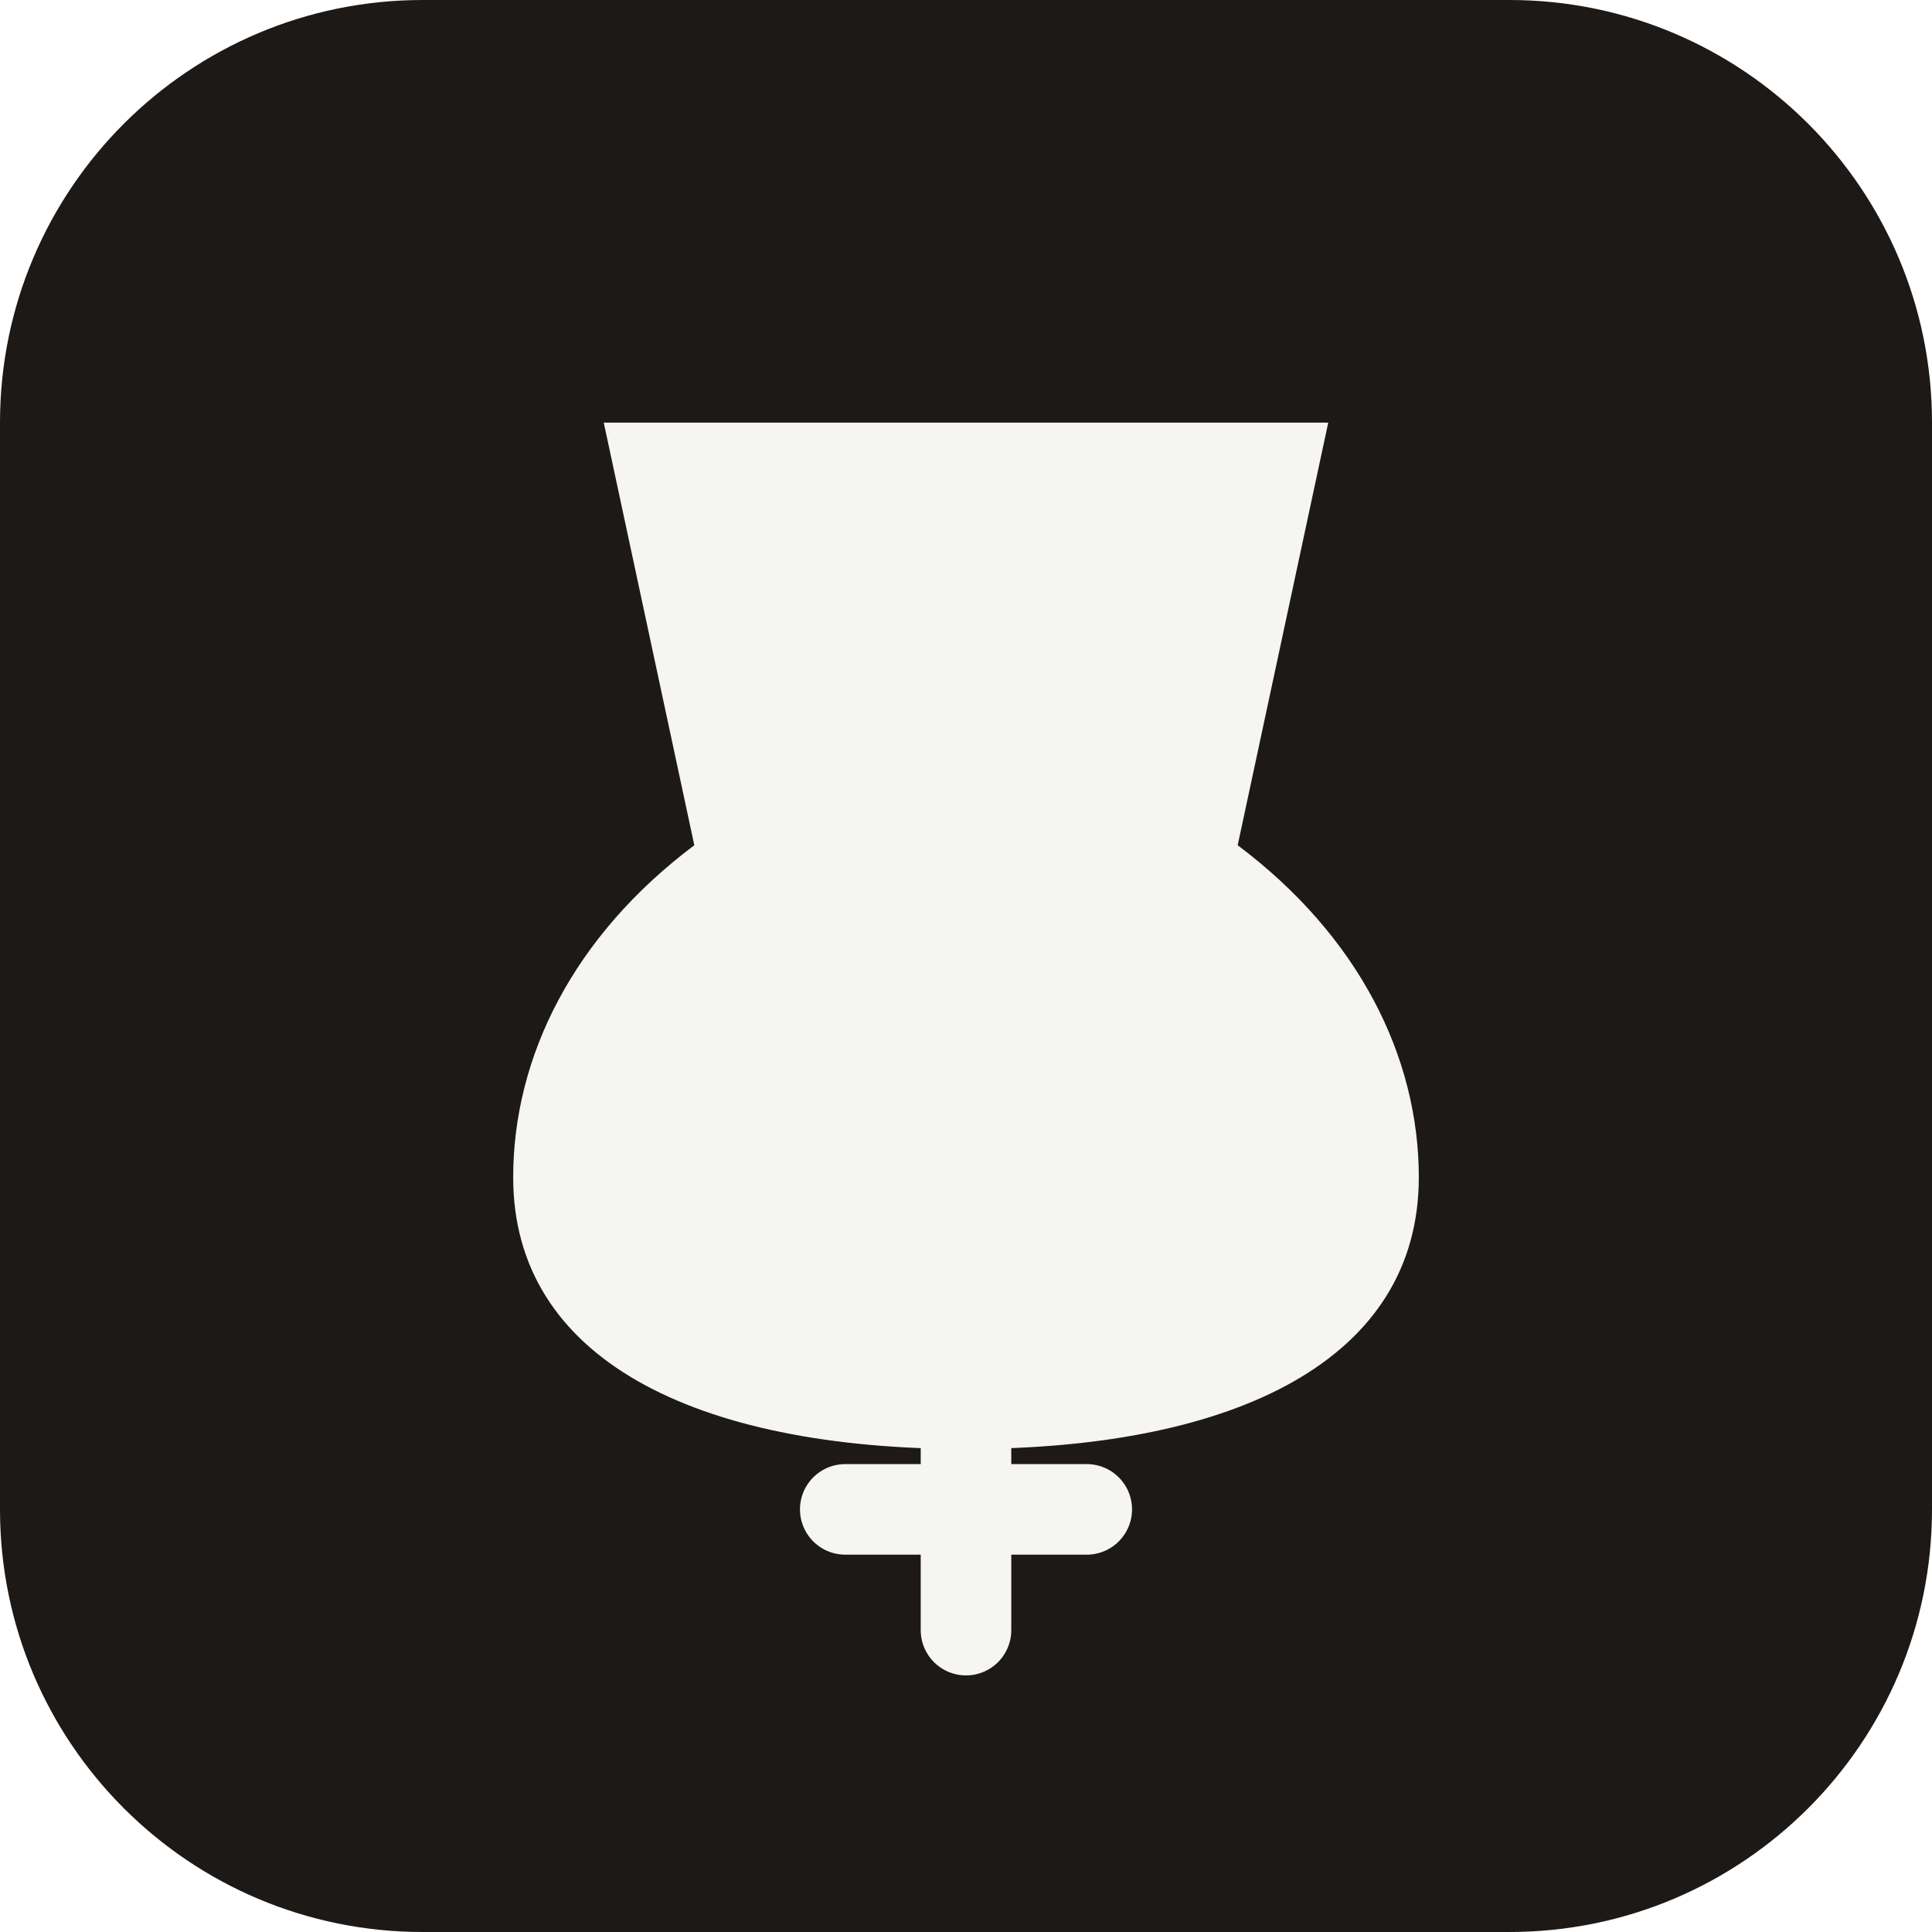
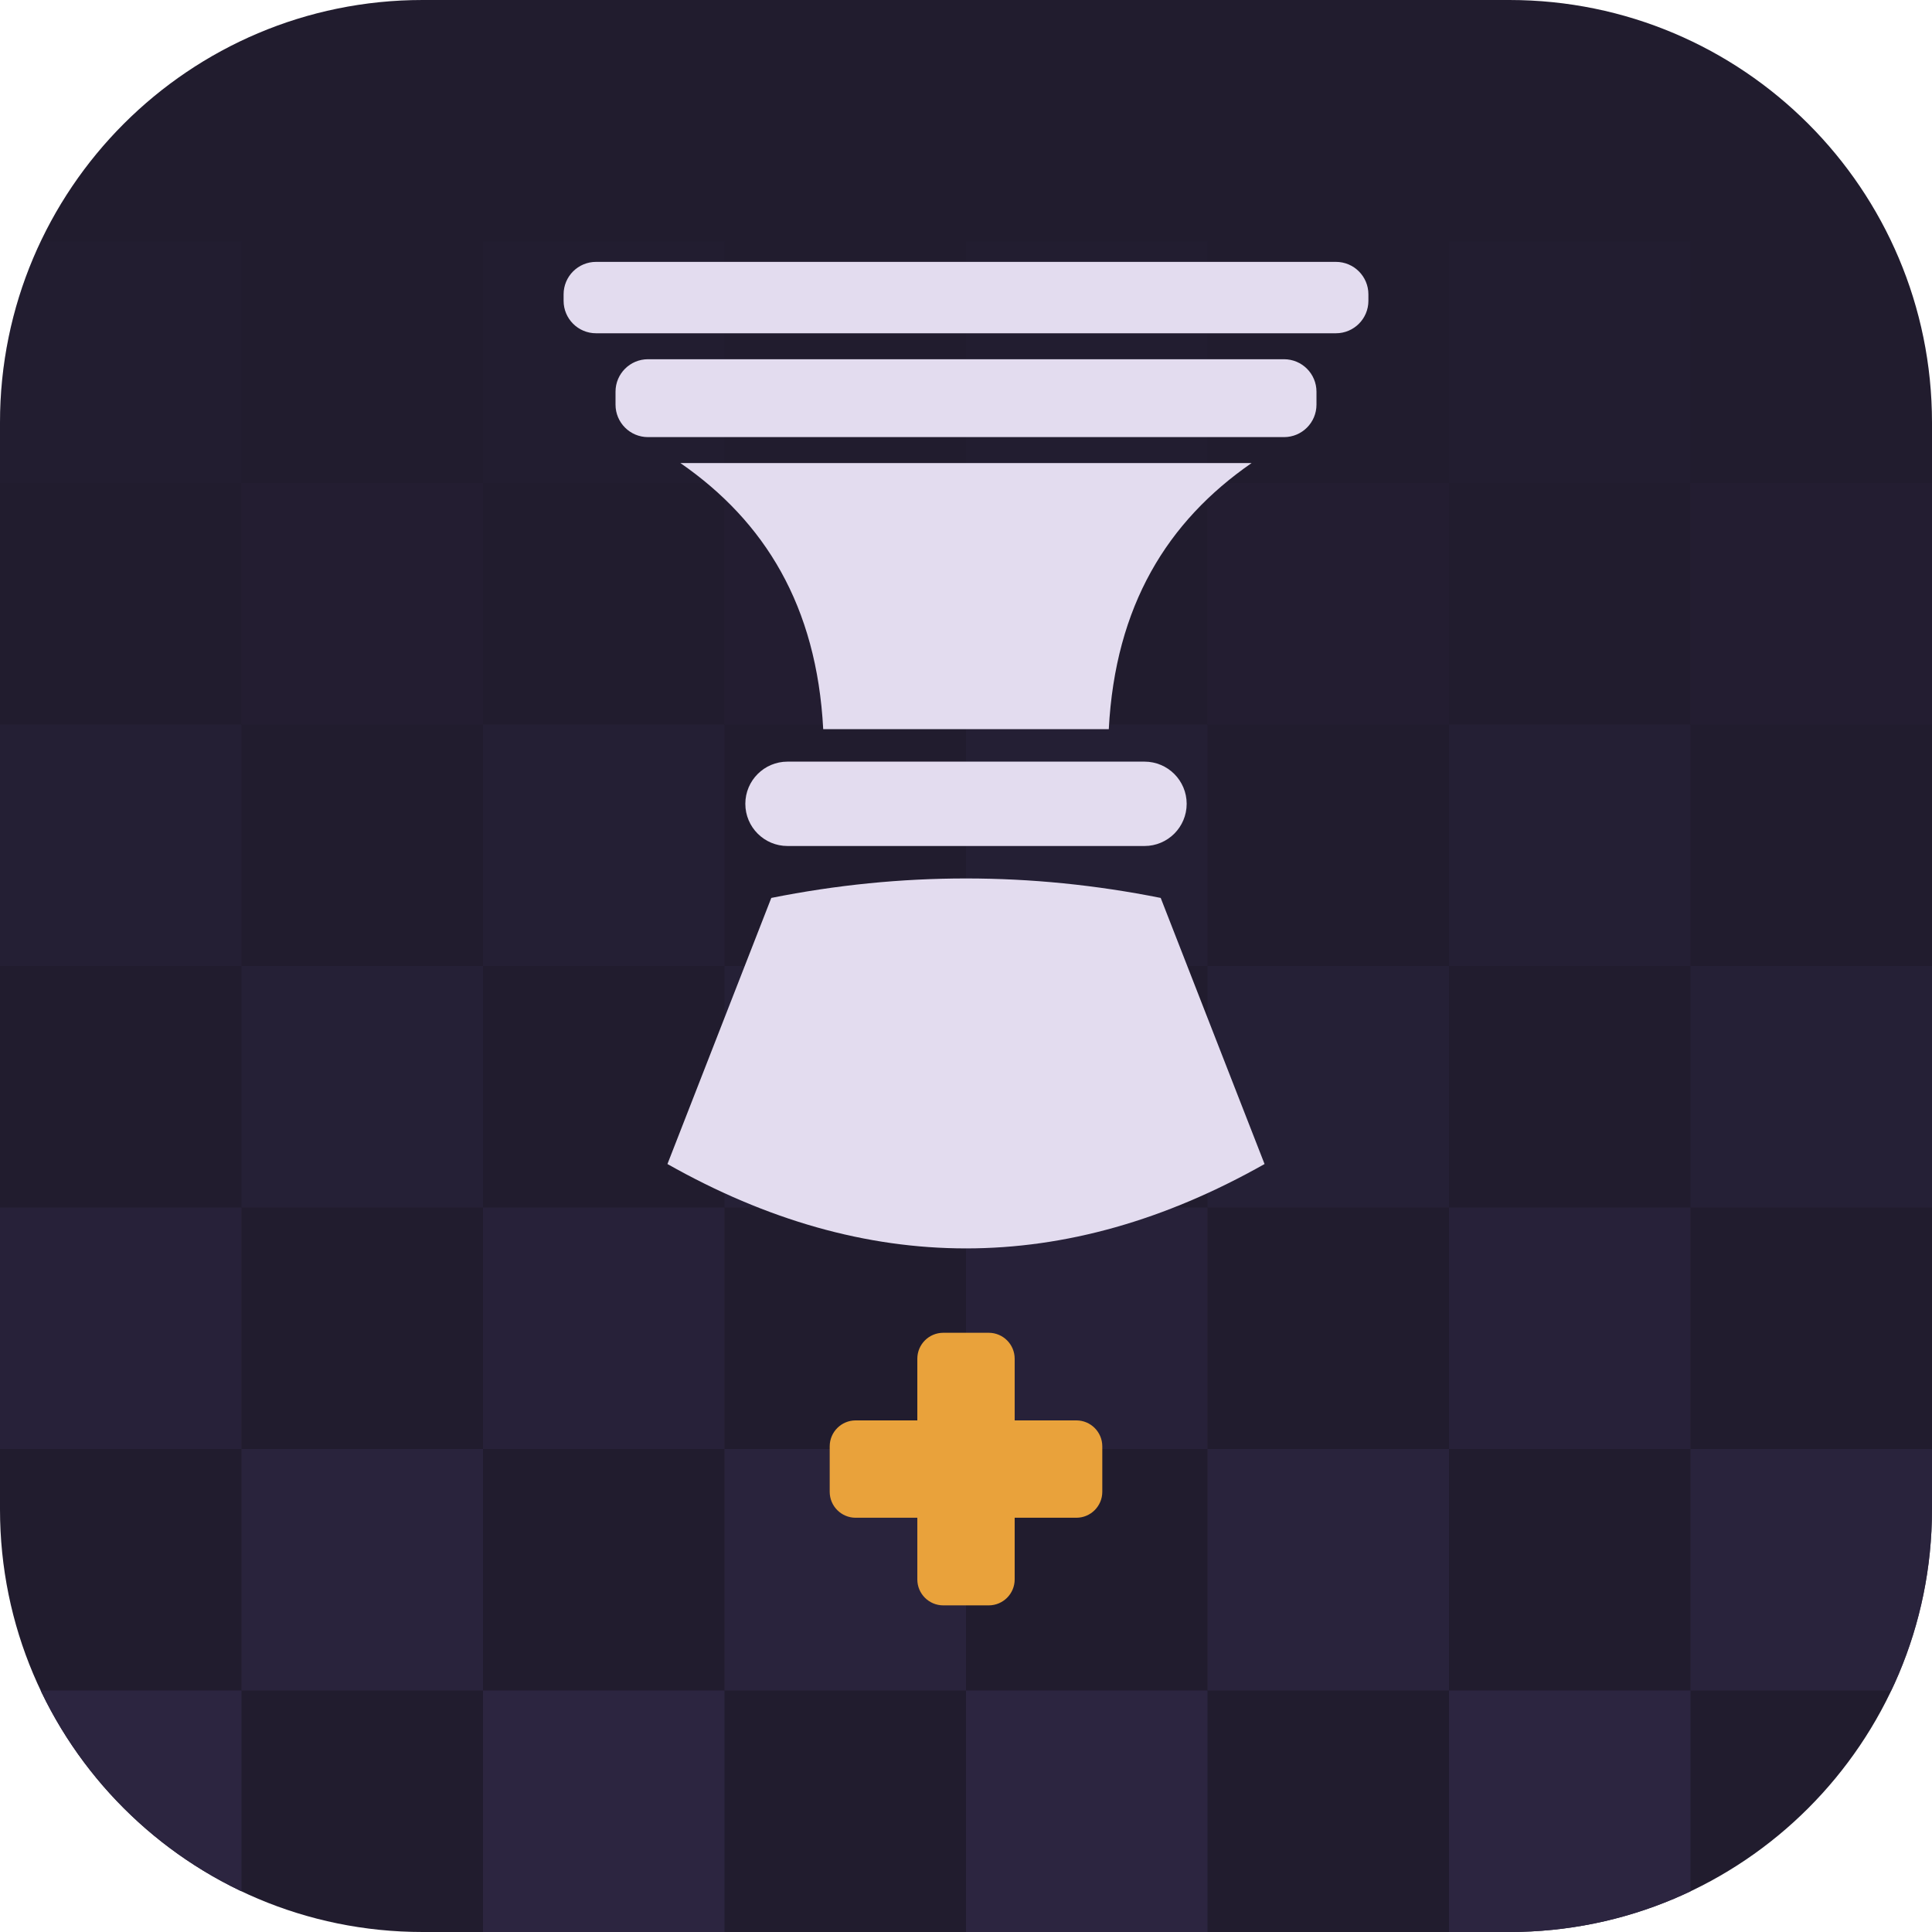
- <svg xmlns="http://www.w3.org/2000/svg" viewBox="0 0 64 64">
-   <rect width="64" height="64" rx="14" fill="#1c1917" />
-   <g transform="rotate(180 32 32)">
-     <path d="M32 10v8M28 14h8" stroke="#f5f5f4" stroke-width="3" stroke-linecap="round" />
-     <path d="M20 50h24l-3-14c4-3 6-7 6-11 0-6-6-9-15-9s-15 3-15 9c0 4 2 8 6 11z" fill="#f5f5f4" />
+ <svg xmlns="http://www.w3.org/2000/svg" viewBox="0 0 512 512">
+   <defs>
+     <clipPath id="tile">
+       <rect width="512" height="512" rx="112" />
+     </clipPath>
+   </defs>
+   <g clip-path="url(#tile)">
+     <rect width="512" height="512" fill="#211c2e" />
+     <rect x="64" y="0" width="64" height="64" fill="#2c2540" fill-opacity="0.036" />
+     <rect x="192" y="0" width="64" height="64" fill="#2c2540" fill-opacity="0.036" />
+     <rect x="320" y="0" width="64" height="64" fill="#2c2540" fill-opacity="0.036" />
+     <rect x="448" y="0" width="64" height="64" fill="#2c2540" fill-opacity="0.036" />
+     <rect x="0" y="64" width="64" height="64" fill="#2c2540" fill-opacity="0.109" />
+     <rect x="128" y="64" width="64" height="64" fill="#2c2540" fill-opacity="0.109" />
+     <rect x="256" y="64" width="64" height="64" fill="#2c2540" fill-opacity="0.109" />
+     <rect x="384" y="64" width="64" height="64" fill="#2c2540" fill-opacity="0.109" />
+     <rect x="64" y="128" width="64" height="64" fill="#2c2540" fill-opacity="0.208" />
+     <rect x="192" y="128" width="64" height="64" fill="#2c2540" fill-opacity="0.208" />
+     <rect x="320" y="128" width="64" height="64" fill="#2c2540" fill-opacity="0.208" />
+     <rect x="448" y="128" width="64" height="64" fill="#2c2540" fill-opacity="0.208" />
+     <rect x="0" y="192" width="64" height="64" fill="#2c2540" fill-opacity="0.330" />
+     <rect x="128" y="192" width="64" height="64" fill="#2c2540" fill-opacity="0.330" />
+     <rect x="256" y="192" width="64" height="64" fill="#2c2540" fill-opacity="0.330" />
+     <rect x="384" y="192" width="64" height="64" fill="#2c2540" fill-opacity="0.330" />
+     <rect x="64" y="256" width="64" height="64" fill="#2c2540" fill-opacity="0.471" />
+     <rect x="192" y="256" width="64" height="64" fill="#2c2540" fill-opacity="0.471" />
+     <rect x="320" y="256" width="64" height="64" fill="#2c2540" fill-opacity="0.471" />
+     <rect x="448" y="256" width="64" height="64" fill="#2c2540" fill-opacity="0.471" />
+     <rect x="0" y="320" width="64" height="64" fill="#2c2540" fill-opacity="0.631" />
+     <rect x="128" y="320" width="64" height="64" fill="#2c2540" fill-opacity="0.631" />
+     <rect x="256" y="320" width="64" height="64" fill="#2c2540" fill-opacity="0.631" />
+     <rect x="384" y="320" width="64" height="64" fill="#2c2540" fill-opacity="0.631" />
+     <rect x="64" y="384" width="64" height="64" fill="#2c2540" fill-opacity="0.808" />
+     <rect x="192" y="384" width="64" height="64" fill="#2c2540" fill-opacity="0.808" />
+     <rect x="320" y="384" width="64" height="64" fill="#2c2540" fill-opacity="0.808" />
+     <rect x="448" y="384" width="64" height="64" fill="#2c2540" fill-opacity="0.808" />
+     <rect x="0" y="448" width="64" height="64" fill="#2c2540" fill-opacity="1.000" />
+     <rect x="128" y="448" width="64" height="64" fill="#2c2540" fill-opacity="1.000" />
+     <rect x="256" y="448" width="64" height="64" fill="#2c2540" fill-opacity="1.000" />
+     <rect x="384" y="448" width="64" height="64" fill="#2c2540" fill-opacity="1.000" />
+   </g>
+   <g transform="translate(35.84 29.84) scale(0.86) rotate(180 256 256)">
+     <rect x="241" y="52" width="30" height="84" rx="8" fill="#e9a23b" />
+     <rect x="214" y="79" width="84" height="30" rx="8" fill="#e9a23b" />
+     <path d="M164 188 Q256 136 348 188 L316 270 Q256 282 196 270 Z" fill="#e3dcef" />
+     <rect x="188" y="286" width="136" height="26" rx="13" fill="#e3dcef" />
+     <path d="M212 322 L300 322 C302 360 318 386 344 404 L168 404 C194 386 210 360 212 322 Z" fill="#e3dcef" />
+     <rect x="148" y="412" width="216" height="24" rx="10" fill="#e3dcef" />
+     <rect x="132" y="444" width="248" height="22" rx="10" fill="#e3dcef" />
  </g>
</svg>
